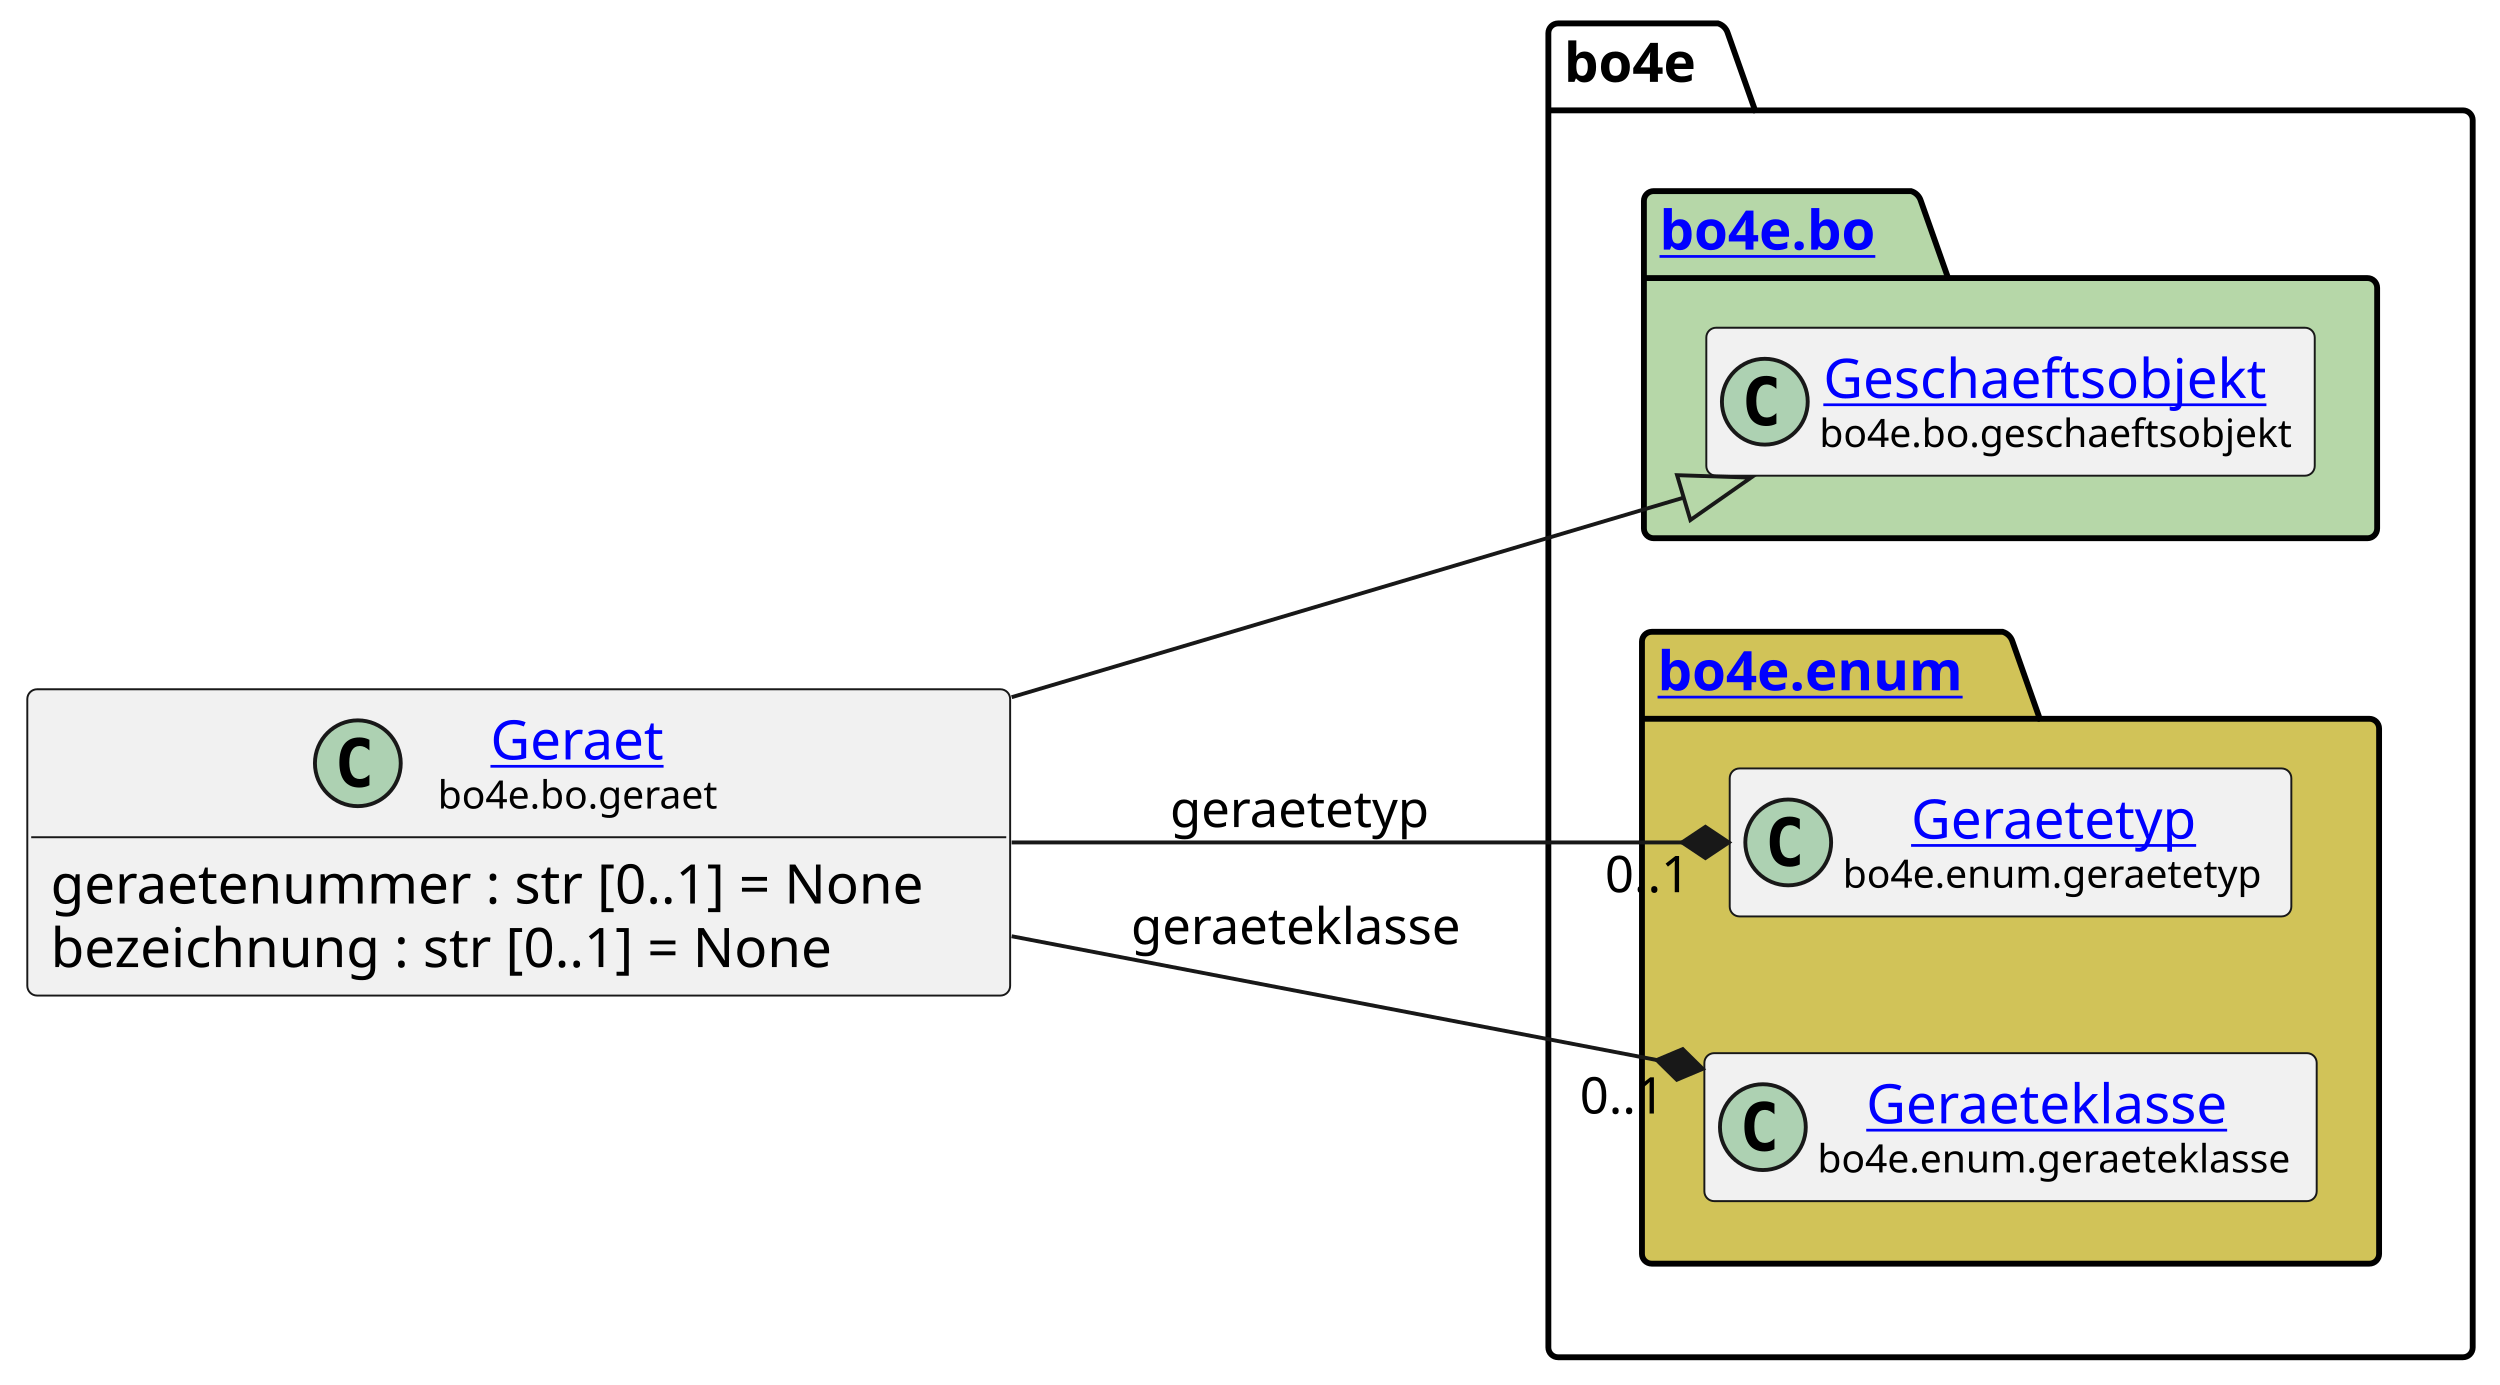
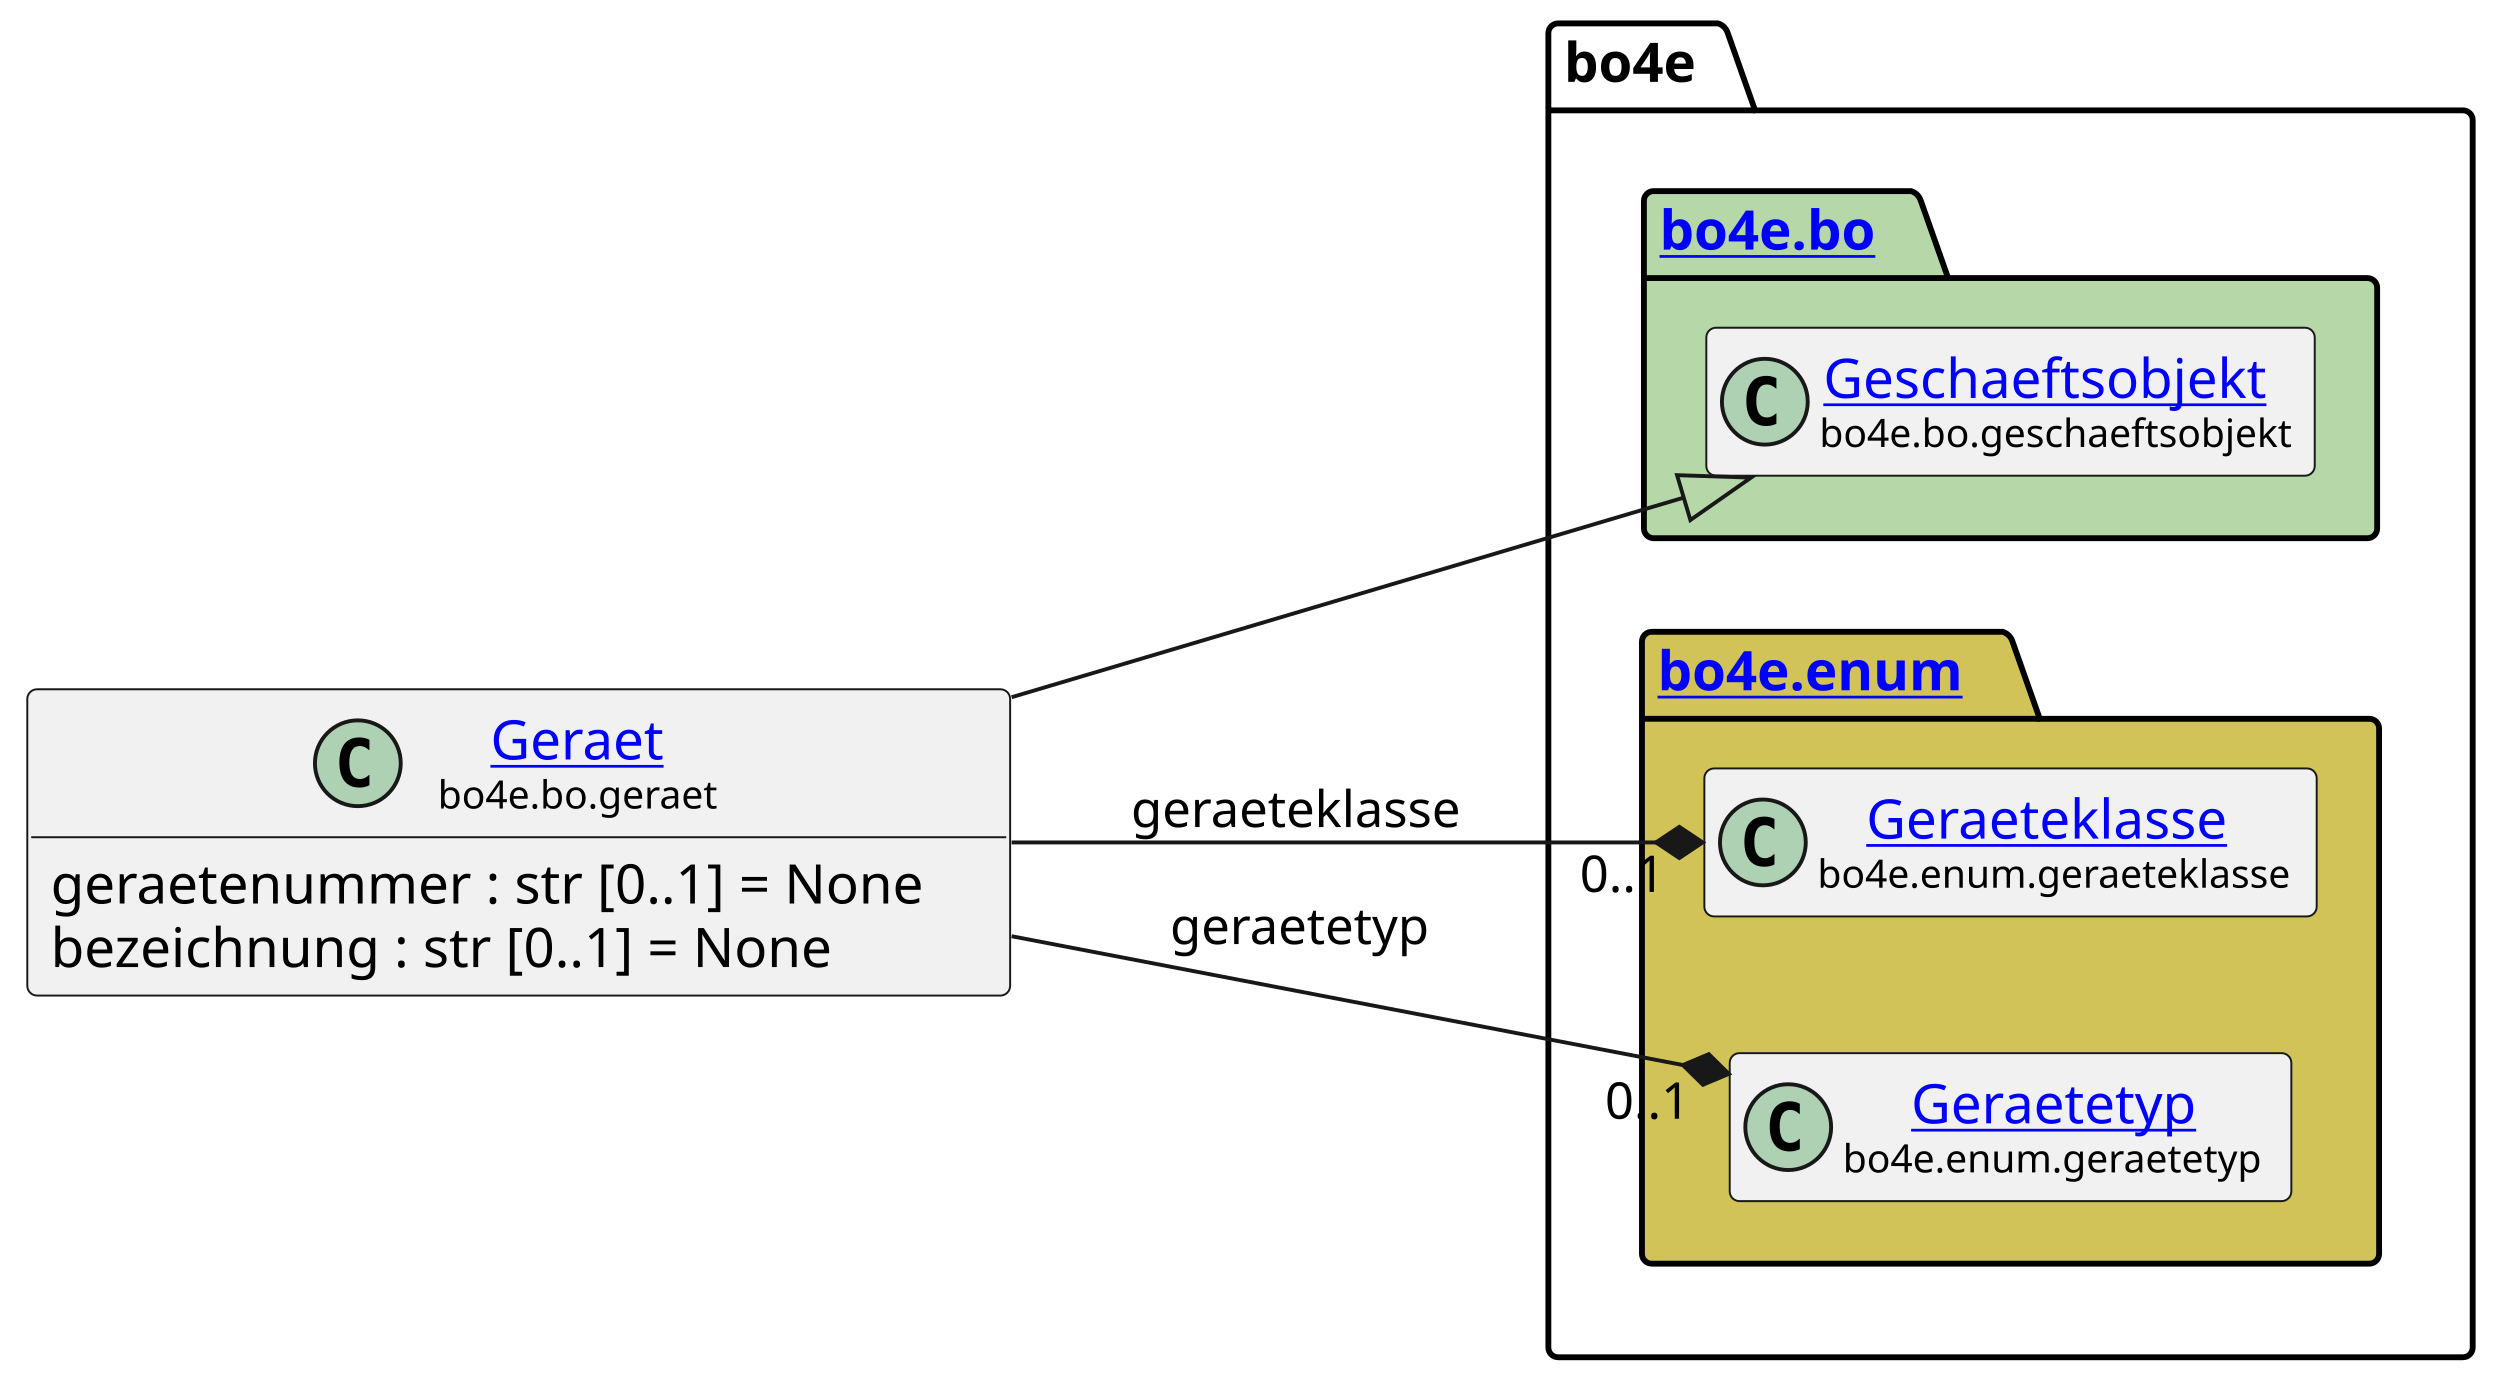
<svg xmlns="http://www.w3.org/2000/svg" xmlns:xlink="http://www.w3.org/1999/xlink" contentStyleType="text/css" height="355px" preserveAspectRatio="none" style="width:641px;height:355px;background:#FFFFFF;" version="1.1" viewBox="0 0 641 355" width="641px" zoomAndPan="magnify">
  <defs />
  <g>
    <g id="cluster_bo4e">
      <path d="M399.5,6 L440.5,6 A3.75,3.75 0 0 1 443,8.5 L450,28.297 L631.5,28.297 A2.5,2.5 0 0 1 634,30.797 L634,345.5 A2.5,2.5 0 0 1 631.5,348 L399.5,348 A2.5,2.5 0 0 1 397,345.5 L397,8.5 A2.5,2.5 0 0 1 399.5,6 " fill="none" style="stroke:#000000;stroke-width:1.5;" />
      <line style="stroke:#000000;stroke-width:1.5;" x1="397" x2="450" y1="28.297" y2="28.297" />
      <text fill="#000000" font-family="sans-serif" font-size="14" font-weight="bold" lengthAdjust="spacing" textLength="40" x="401" y="20.995">bo4e</text>
    </g>
    <g id="cluster_bo">
      <path d="M424,49 L490,49 A3.75,3.75 0 0 1 492.5,51.5 L499.5,71.297 L607,71.297 A2.5,2.5 0 0 1 609.5,73.797 L609.5,135.5 A2.5,2.5 0 0 1 607,138 L424,138 A2.5,2.5 0 0 1 421.5,135.5 L421.5,51.5 A2.5,2.5 0 0 1 424,49 " fill="#B6D7A8" style="stroke:#000000;stroke-width:1.5;" />
      <line style="stroke:#000000;stroke-width:1.5;" x1="421.5" x2="499.5" y1="71.297" y2="71.297" />
      <a href="https://bo4e.github.io/BO4E-python/v202401.1.0/api/bo4e.bo.html" target="_top" title="https://bo4e.github.io/BO4E-python/v202401.1.0/api/bo4e.bo.html" xlink:actuate="onRequest" xlink:href="https://bo4e.github.io/BO4E-python/v202401.1.0/api/bo4e.bo.html" xlink:show="new" xlink:title="https://bo4e.github.io/BO4E-python/v202401.1.0/api/bo4e.bo.html" xlink:type="simple">
        <text fill="#0000FF" font-family="sans-serif" font-size="14" font-weight="bold" lengthAdjust="spacing" text-decoration="underline" textLength="65" x="425.5" y="63.995">bo4e.bo</text>
      </a>
    </g>
    <g id="cluster_enum">
      <path d="M423.5,162 L513.5,162 A3.75,3.75 0 0 1 516,164.5 L523,184.297 L607.5,184.297 A2.5,2.5 0 0 1 610,186.797 L610,321.5 A2.5,2.5 0 0 1 607.5,324 L423.5,324 A2.5,2.5 0 0 1 421,321.5 L421,164.5 A2.5,2.5 0 0 1 423.5,162 " fill="#D1C358" style="stroke:#000000;stroke-width:1.5;" />
      <line style="stroke:#000000;stroke-width:1.5;" x1="421" x2="523" y1="184.297" y2="184.297" />
      <a href="https://bo4e.github.io/BO4E-python/v202401.1.0/api/bo4e.enum.html" target="_top" title="https://bo4e.github.io/BO4E-python/v202401.1.0/api/bo4e.enum.html" xlink:actuate="onRequest" xlink:href="https://bo4e.github.io/BO4E-python/v202401.1.0/api/bo4e.enum.html" xlink:show="new" xlink:title="https://bo4e.github.io/BO4E-python/v202401.1.0/api/bo4e.enum.html" xlink:type="simple">
        <text fill="#0000FF" font-family="sans-serif" font-size="14" font-weight="bold" lengthAdjust="spacing" text-decoration="underline" textLength="89" x="425" y="176.995">bo4e.enum</text>
      </a>
    </g>
    <g id="elem_Geschaeftsobjekt">
      <rect codeLine="9" fill="#F1F1F1" height="37.938" id="Geschaeftsobjekt" rx="2.5" ry="2.5" style="stroke:#181818;stroke-width:0.5;" width="156" x="437.5" y="84.03" />
      <ellipse cx="452.5" cy="102.999" fill="#ADD1B2" rx="11" ry="11" style="stroke:#181818;stroke-width:1.0;" />
      <path d="M455.469,108.639 Q454.891,108.936 454.25,109.077 Q453.609,109.233 452.906,109.233 Q450.406,109.233 449.078,107.593 Q447.766,105.936 447.766,102.811 Q447.766,99.686 449.078,98.03 Q450.406,96.374 452.906,96.374 Q453.609,96.374 454.25,96.53 Q454.906,96.686 455.469,96.983 L455.469,99.702 Q454.844,99.124 454.25,98.858 Q453.656,98.577 453.031,98.577 Q451.688,98.577 451,99.655 Q450.312,100.718 450.312,102.811 Q450.312,104.905 451,105.983 Q451.688,107.046 453.031,107.046 Q453.656,107.046 454.25,106.78 Q454.844,106.499 455.469,105.921 L455.469,108.639 Z " fill="#000000" />
      <a href="https://bo4e.github.io/BO4E-python/v202401.1.0/api/bo4e.bo.html#bo4e.bo.geschaeftsobjekt.Geschaeftsobjekt" target="_top" title="https://bo4e.github.io/BO4E-python/v202401.1.0/api/bo4e.bo.html#bo4e.bo.geschaeftsobjekt.Geschaeftsobjekt" xlink:actuate="onRequest" xlink:href="https://bo4e.github.io/BO4E-python/v202401.1.0/api/bo4e.bo.html#bo4e.bo.geschaeftsobjekt.Geschaeftsobjekt" xlink:show="new" xlink:title="https://bo4e.github.io/BO4E-python/v202401.1.0/api/bo4e.bo.html#bo4e.bo.geschaeftsobjekt.Geschaeftsobjekt" xlink:type="simple">
        <text fill="#0000FF" font-family="sans-serif" font-size="14" lengthAdjust="spacing" text-decoration="underline" textLength="122" x="467.5" y="102.025">Geschaeftsobjekt</text>
      </a>
      <text fill="#000000" font-family="sans-serif" font-size="10" lengthAdjust="spacing" textLength="124" x="466.5" y="114.609">bo4e.bo.geschaeftsobjekt</text>
    </g>
+     <g id="elem_Geraeteklasse">
+       <rect codeLine="12" fill="#F1F1F1" height="37.938" id="Geraeteklasse" rx="2.5" ry="2.5" style="stroke:#181818;stroke-width:0.5;" width="157" x="437" y="197.03" />
+       <ellipse cx="452" cy="215.999" fill="#ADD1B2" rx="11" ry="11" style="stroke:#181818;stroke-width:1.0;" />
+       <path d="M454.969,221.639 Q454.391,221.936 453.75,222.077 Q453.109,222.233 452.406,222.233 Q449.906,222.233 448.578,220.593 Q447.266,218.936 447.266,215.811 Q447.266,212.686 448.578,211.03 Q449.906,209.374 452.406,209.374 Q453.109,209.374 453.75,209.53 Q454.406,209.686 454.969,209.983 L454.969,212.702 Q454.344,212.124 453.75,211.858 Q453.156,211.577 452.531,211.577 Q451.188,211.577 450.5,212.655 Q449.812,213.718 449.812,215.811 Q449.812,217.905 450.5,218.983 Q451.188,220.046 452.531,220.046 Q453.156,220.046 453.75,219.78 Q454.344,219.499 454.969,218.921 L454.969,221.639 Z " fill="#000000" />
+       <a href="https://bo4e.github.io/BO4E-python/v202401.1.0/api/bo4e.enum.html#bo4e.enum.geraeteklasse.Geraeteklasse" target="_top" title="https://bo4e.github.io/BO4E-python/v202401.1.0/api/bo4e.enum.html#bo4e.enum.geraeteklasse.Geraeteklasse" xlink:actuate="onRequest" xlink:href="https://bo4e.github.io/BO4E-python/v202401.1.0/api/bo4e.enum.html#bo4e.enum.geraeteklasse.Geraeteklasse" xlink:show="new" xlink:title="https://bo4e.github.io/BO4E-python/v202401.1.0/api/bo4e.enum.html#bo4e.enum.geraeteklasse.Geraeteklasse" xlink:type="simple">
+         <text fill="#0000FF" font-family="sans-serif" font-size="14" lengthAdjust="spacing" text-decoration="underline" textLength="100" x="478.5" y="215.025">Geraeteklasse</text>
+       </a>
+       <text fill="#000000" font-family="sans-serif" font-size="10" lengthAdjust="spacing" textLength="125" x="466" y="227.609">bo4e.enum.geraeteklasse</text>
+     </g>
    <g id="elem_Geraetetyp">
-       <rect codeLine="12" fill="#F1F1F1" height="37.938" id="Geraetetyp" rx="2.5" ry="2.5" style="stroke:#181818;stroke-width:0.5;" width="144" x="443.5" y="197.03" />
-       <ellipse cx="458.5" cy="215.999" fill="#ADD1B2" rx="11" ry="11" style="stroke:#181818;stroke-width:1.0;" />
-       <path d="M461.469,221.639 Q460.891,221.936 460.25,222.077 Q459.609,222.233 458.906,222.233 Q456.406,222.233 455.078,220.593 Q453.766,218.936 453.766,215.811 Q453.766,212.686 455.078,211.03 Q456.406,209.374 458.906,209.374 Q459.609,209.374 460.25,209.53 Q460.906,209.686 461.469,209.983 L461.469,212.702 Q460.844,212.124 460.25,211.858 Q459.656,211.577 459.031,211.577 Q457.688,211.577 457,212.655 Q456.312,213.718 456.312,215.811 Q456.312,217.905 457,218.983 Q457.688,220.046 459.031,220.046 Q459.656,220.046 460.25,219.78 Q460.844,219.499 461.469,218.921 L461.469,221.639 Z " fill="#000000" />
+       <rect codeLine="13" fill="#F1F1F1" height="37.938" id="Geraetetyp" rx="2.5" ry="2.5" style="stroke:#181818;stroke-width:0.5;" width="144" x="443.5" y="270.03" />
+       <ellipse cx="458.5" cy="288.999" fill="#ADD1B2" rx="11" ry="11" style="stroke:#181818;stroke-width:1.0;" />
+       <path d="M461.469,294.639 Q460.891,294.936 460.25,295.077 Q459.609,295.233 458.906,295.233 Q456.406,295.233 455.078,293.592 Q453.766,291.936 453.766,288.811 Q453.766,285.686 455.078,284.03 Q456.406,282.374 458.906,282.374 Q459.609,282.374 460.25,282.53 Q460.906,282.686 461.469,282.983 L461.469,285.702 Q460.844,285.124 460.25,284.858 Q459.656,284.577 459.031,284.577 Q457.688,284.577 457,285.655 Q456.312,286.717 456.312,288.811 Q456.312,290.905 457,291.983 Q457.688,293.046 459.031,293.046 Q459.656,293.046 460.25,292.78 Q460.844,292.499 461.469,291.921 L461.469,294.639 Z " fill="#000000" />
      <a href="https://bo4e.github.io/BO4E-python/v202401.1.0/api/bo4e.enum.html#bo4e.enum.geraetetyp.Geraetetyp" target="_top" title="https://bo4e.github.io/BO4E-python/v202401.1.0/api/bo4e.enum.html#bo4e.enum.geraetetyp.Geraetetyp" xlink:actuate="onRequest" xlink:href="https://bo4e.github.io/BO4E-python/v202401.1.0/api/bo4e.enum.html#bo4e.enum.geraetetyp.Geraetetyp" xlink:show="new" xlink:title="https://bo4e.github.io/BO4E-python/v202401.1.0/api/bo4e.enum.html#bo4e.enum.geraetetyp.Geraetetyp" xlink:type="simple">
-         <text fill="#0000FF" font-family="sans-serif" font-size="14" lengthAdjust="spacing" text-decoration="underline" textLength="77" x="490" y="215.025">Geraetetyp</text>
+         <text fill="#0000FF" font-family="sans-serif" font-size="14" lengthAdjust="spacing" text-decoration="underline" textLength="77" x="490" y="288.025">Geraetetyp</text>
      </a>
-       <text fill="#000000" font-family="sans-serif" font-size="10" lengthAdjust="spacing" textLength="112" x="472.5" y="227.609">bo4e.enum.geraetetyp</text>
-     </g>
-     <g id="elem_Geraeteklasse">
-       <rect codeLine="13" fill="#F1F1F1" height="37.938" id="Geraeteklasse" rx="2.5" ry="2.5" style="stroke:#181818;stroke-width:0.5;" width="157" x="437" y="270.03" />
-       <ellipse cx="452" cy="288.999" fill="#ADD1B2" rx="11" ry="11" style="stroke:#181818;stroke-width:1.0;" />
-       <path d="M454.969,294.639 Q454.391,294.936 453.75,295.077 Q453.109,295.233 452.406,295.233 Q449.906,295.233 448.578,293.592 Q447.266,291.936 447.266,288.811 Q447.266,285.686 448.578,284.03 Q449.906,282.374 452.406,282.374 Q453.109,282.374 453.75,282.53 Q454.406,282.686 454.969,282.983 L454.969,285.702 Q454.344,285.124 453.75,284.858 Q453.156,284.577 452.531,284.577 Q451.188,284.577 450.5,285.655 Q449.812,286.717 449.812,288.811 Q449.812,290.905 450.5,291.983 Q451.188,293.046 452.531,293.046 Q453.156,293.046 453.75,292.78 Q454.344,292.499 454.969,291.921 L454.969,294.639 Z " fill="#000000" />
-       <a href="https://bo4e.github.io/BO4E-python/v202401.1.0/api/bo4e.enum.html#bo4e.enum.geraeteklasse.Geraeteklasse" target="_top" title="https://bo4e.github.io/BO4E-python/v202401.1.0/api/bo4e.enum.html#bo4e.enum.geraeteklasse.Geraeteklasse" xlink:actuate="onRequest" xlink:href="https://bo4e.github.io/BO4E-python/v202401.1.0/api/bo4e.enum.html#bo4e.enum.geraeteklasse.Geraeteklasse" xlink:show="new" xlink:title="https://bo4e.github.io/BO4E-python/v202401.1.0/api/bo4e.enum.html#bo4e.enum.geraeteklasse.Geraeteklasse" xlink:type="simple">
-         <text fill="#0000FF" font-family="sans-serif" font-size="14" lengthAdjust="spacing" text-decoration="underline" textLength="100" x="478.5" y="288.025">Geraeteklasse</text>
-       </a>
-       <text fill="#000000" font-family="sans-serif" font-size="10" lengthAdjust="spacing" textLength="125" x="466" y="300.609">bo4e.enum.geraeteklasse</text>
+       <text fill="#000000" font-family="sans-serif" font-size="10" lengthAdjust="spacing" textLength="112" x="472.5" y="300.609">bo4e.enum.geraetetyp</text>
    </g>
    <g id="elem_Geraet">
      <rect codeLine="3" fill="#F1F1F1" height="78.531" id="Geraet" rx="2.5" ry="2.5" style="stroke:#181818;stroke-width:0.5;" width="252" x="7" y="176.73" />
      <ellipse cx="91.75" cy="195.699" fill="#ADD1B2" rx="11" ry="11" style="stroke:#181818;stroke-width:1.0;" />
      <path d="M94.719,201.339 Q94.141,201.636 93.5,201.777 Q92.859,201.933 92.156,201.933 Q89.656,201.933 88.328,200.292 Q87.016,198.636 87.016,195.511 Q87.016,192.386 88.328,190.73 Q89.656,189.074 92.156,189.074 Q92.859,189.074 93.5,189.23 Q94.156,189.386 94.719,189.683 L94.719,192.402 Q94.094,191.824 93.5,191.558 Q92.906,191.277 92.281,191.277 Q90.938,191.277 90.25,192.355 Q89.562,193.417 89.562,195.511 Q89.562,197.605 90.25,198.683 Q90.938,199.746 92.281,199.746 Q92.906,199.746 93.5,199.48 Q94.094,199.199 94.719,198.621 L94.719,201.339 Z " fill="#000000" />
      <a href="https://bo4e.github.io/BO4E-python/v202401.1.0/api/bo4e.bo.html#bo4e.bo.geraet.Geraet" target="_top" title="https://bo4e.github.io/BO4E-python/v202401.1.0/api/bo4e.bo.html#bo4e.bo.geraet.Geraet" xlink:actuate="onRequest" xlink:href="https://bo4e.github.io/BO4E-python/v202401.1.0/api/bo4e.bo.html#bo4e.bo.geraet.Geraet" xlink:show="new" xlink:title="https://bo4e.github.io/BO4E-python/v202401.1.0/api/bo4e.bo.html#bo4e.bo.geraet.Geraet" xlink:type="simple">
        <text fill="#0000FF" font-family="sans-serif" font-size="14" lengthAdjust="spacing" text-decoration="underline" textLength="47" x="125.75" y="194.725">Geraet</text>
      </a>
      <text fill="#000000" font-family="sans-serif" font-size="10" lengthAdjust="spacing" textLength="74" x="112.25" y="207.309">bo4e.bo.geraet</text>
      <line style="stroke:#181818;stroke-width:0.5;" x1="8" x2="258" y1="214.667" y2="214.667" />
      <text fill="#000000" font-family="sans-serif" font-size="14" lengthAdjust="spacing" textLength="240" x="13" y="231.663">geraetenummer : str [0..1] = None</text>
      <text fill="#000000" font-family="sans-serif" font-size="14" lengthAdjust="spacing" textLength="219" x="13" y="247.959">bezeichnung : str [0..1] = None</text>
    </g>
    <g id="link_Geraet_Geschaeftsobjekt">
      <path codeLine="16" d="M259.38,178.76 C322.72,159.96 379.695,143.036 431.705,127.586 " fill="none" id="Geraet-to-Geschaeftsobjekt" style="stroke:#181818;stroke-width:1.0;" />
      <polygon fill="none" points="448.96,122.46,429.997,121.834,433.414,133.337,448.96,122.46" style="stroke:#181818;stroke-width:1.0;" />
    </g>
    <g id="link_Geraet_Geraeteklasse">
-       <path codeLine="17" d="M259.38,240.05 C317.85,251.27 373.805,262.01 424.795,271.79 " fill="none" id="Geraet-to-Geraeteklasse" style="stroke:#181818;stroke-width:1.0;" />
-       <polygon fill="#181818" points="436.58,274.05,431.441,268.991,424.795,271.79,429.934,276.848,436.58,274.05" style="stroke:#181818;stroke-width:1.0;" />
-       <text fill="#000000" font-family="sans-serif" font-size="13" lengthAdjust="spacing" textLength="90" x="290" y="242.067">geraeteklasse</text>
-       <text fill="#000000" font-family="sans-serif" font-size="13" lengthAdjust="spacing" textLength="24" x="405.051" y="285.505">0..1</text>
+       <path codeLine="17" d="M259.38,216 C317.85,216 373.59,216 424.58,216 " fill="none" id="Geraet-to-Geraeteklasse" style="stroke:#181818;stroke-width:1.0;" />
+       <polygon fill="#181818" points="436.58,216,430.58,212,424.58,216,430.58,220,436.58,216" style="stroke:#181818;stroke-width:1.0;" />
+       <text fill="#000000" font-family="sans-serif" font-size="13" lengthAdjust="spacing" textLength="90" x="290" y="212.067">geraeteklasse</text>
+       <text fill="#000000" font-family="sans-serif" font-size="13" lengthAdjust="spacing" textLength="24" x="405.051" y="228.694">0..1</text>
    </g>
    <g id="link_Geraet_Geraetetyp">
-       <path codeLine="18" d="M259.38,216 C320.44,216 379.64,216 431.27,216 " fill="none" id="Geraet-to-Geraetetyp" style="stroke:#181818;stroke-width:1.0;" />
-       <polygon fill="#181818" points="443.27,216,437.27,212,431.27,216,437.27,220,443.27,216" style="stroke:#181818;stroke-width:1.0;" />
-       <text fill="#000000" font-family="sans-serif" font-size="13" lengthAdjust="spacing" textLength="70" x="300" y="212.067">geraetetyp</text>
-       <text fill="#000000" font-family="sans-serif" font-size="13" lengthAdjust="spacing" textLength="24" x="411.505" y="228.764">0..1</text>
+       <path codeLine="18" d="M259.38,240.05 C320.44,251.77 379.855,263.168 431.485,273.078 " fill="none" id="Geraet-to-Geraetetyp" style="stroke:#181818;stroke-width:1.0;" />
+       <polygon fill="#181818" points="443.27,275.34,438.132,270.281,431.485,273.078,436.624,278.137,443.27,275.34" style="stroke:#181818;stroke-width:1.0;" />
+       <text fill="#000000" font-family="sans-serif" font-size="13" lengthAdjust="spacing" textLength="70" x="300" y="242.067">geraetetyp</text>
+       <text fill="#000000" font-family="sans-serif" font-size="13" lengthAdjust="spacing" textLength="24" x="411.505" y="286.845">0..1</text>
    </g>
  </g>
</svg>
